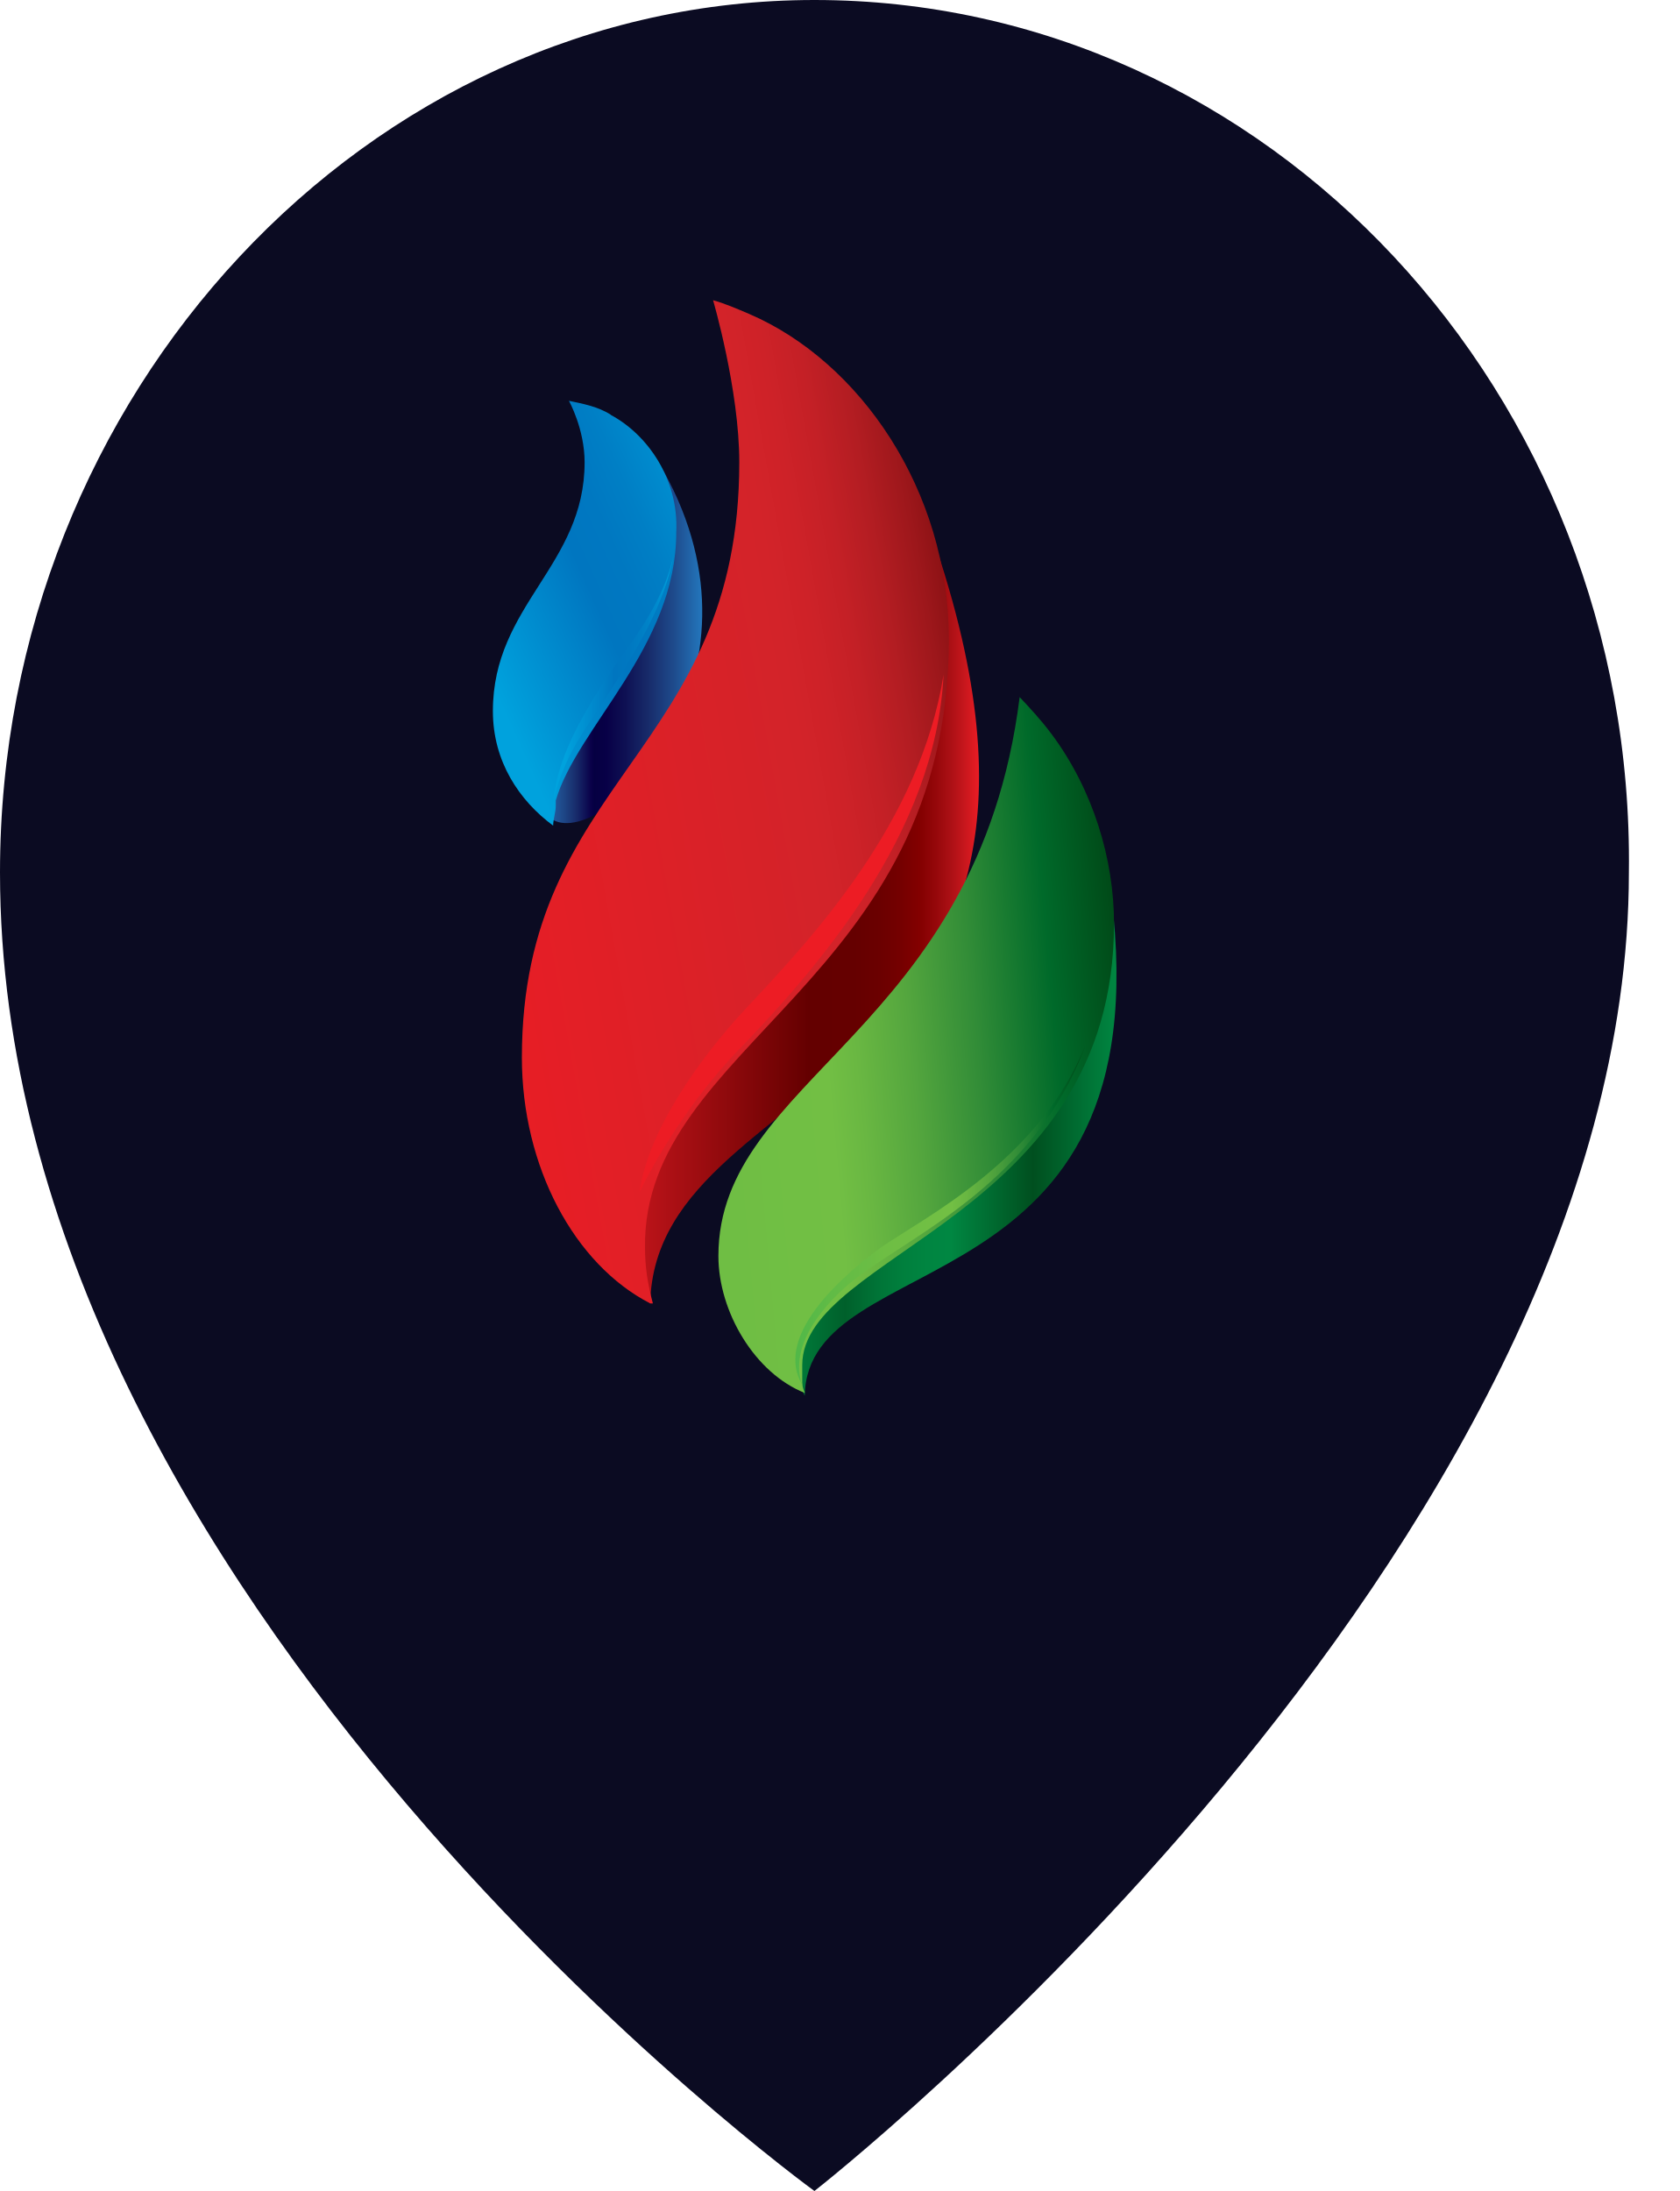
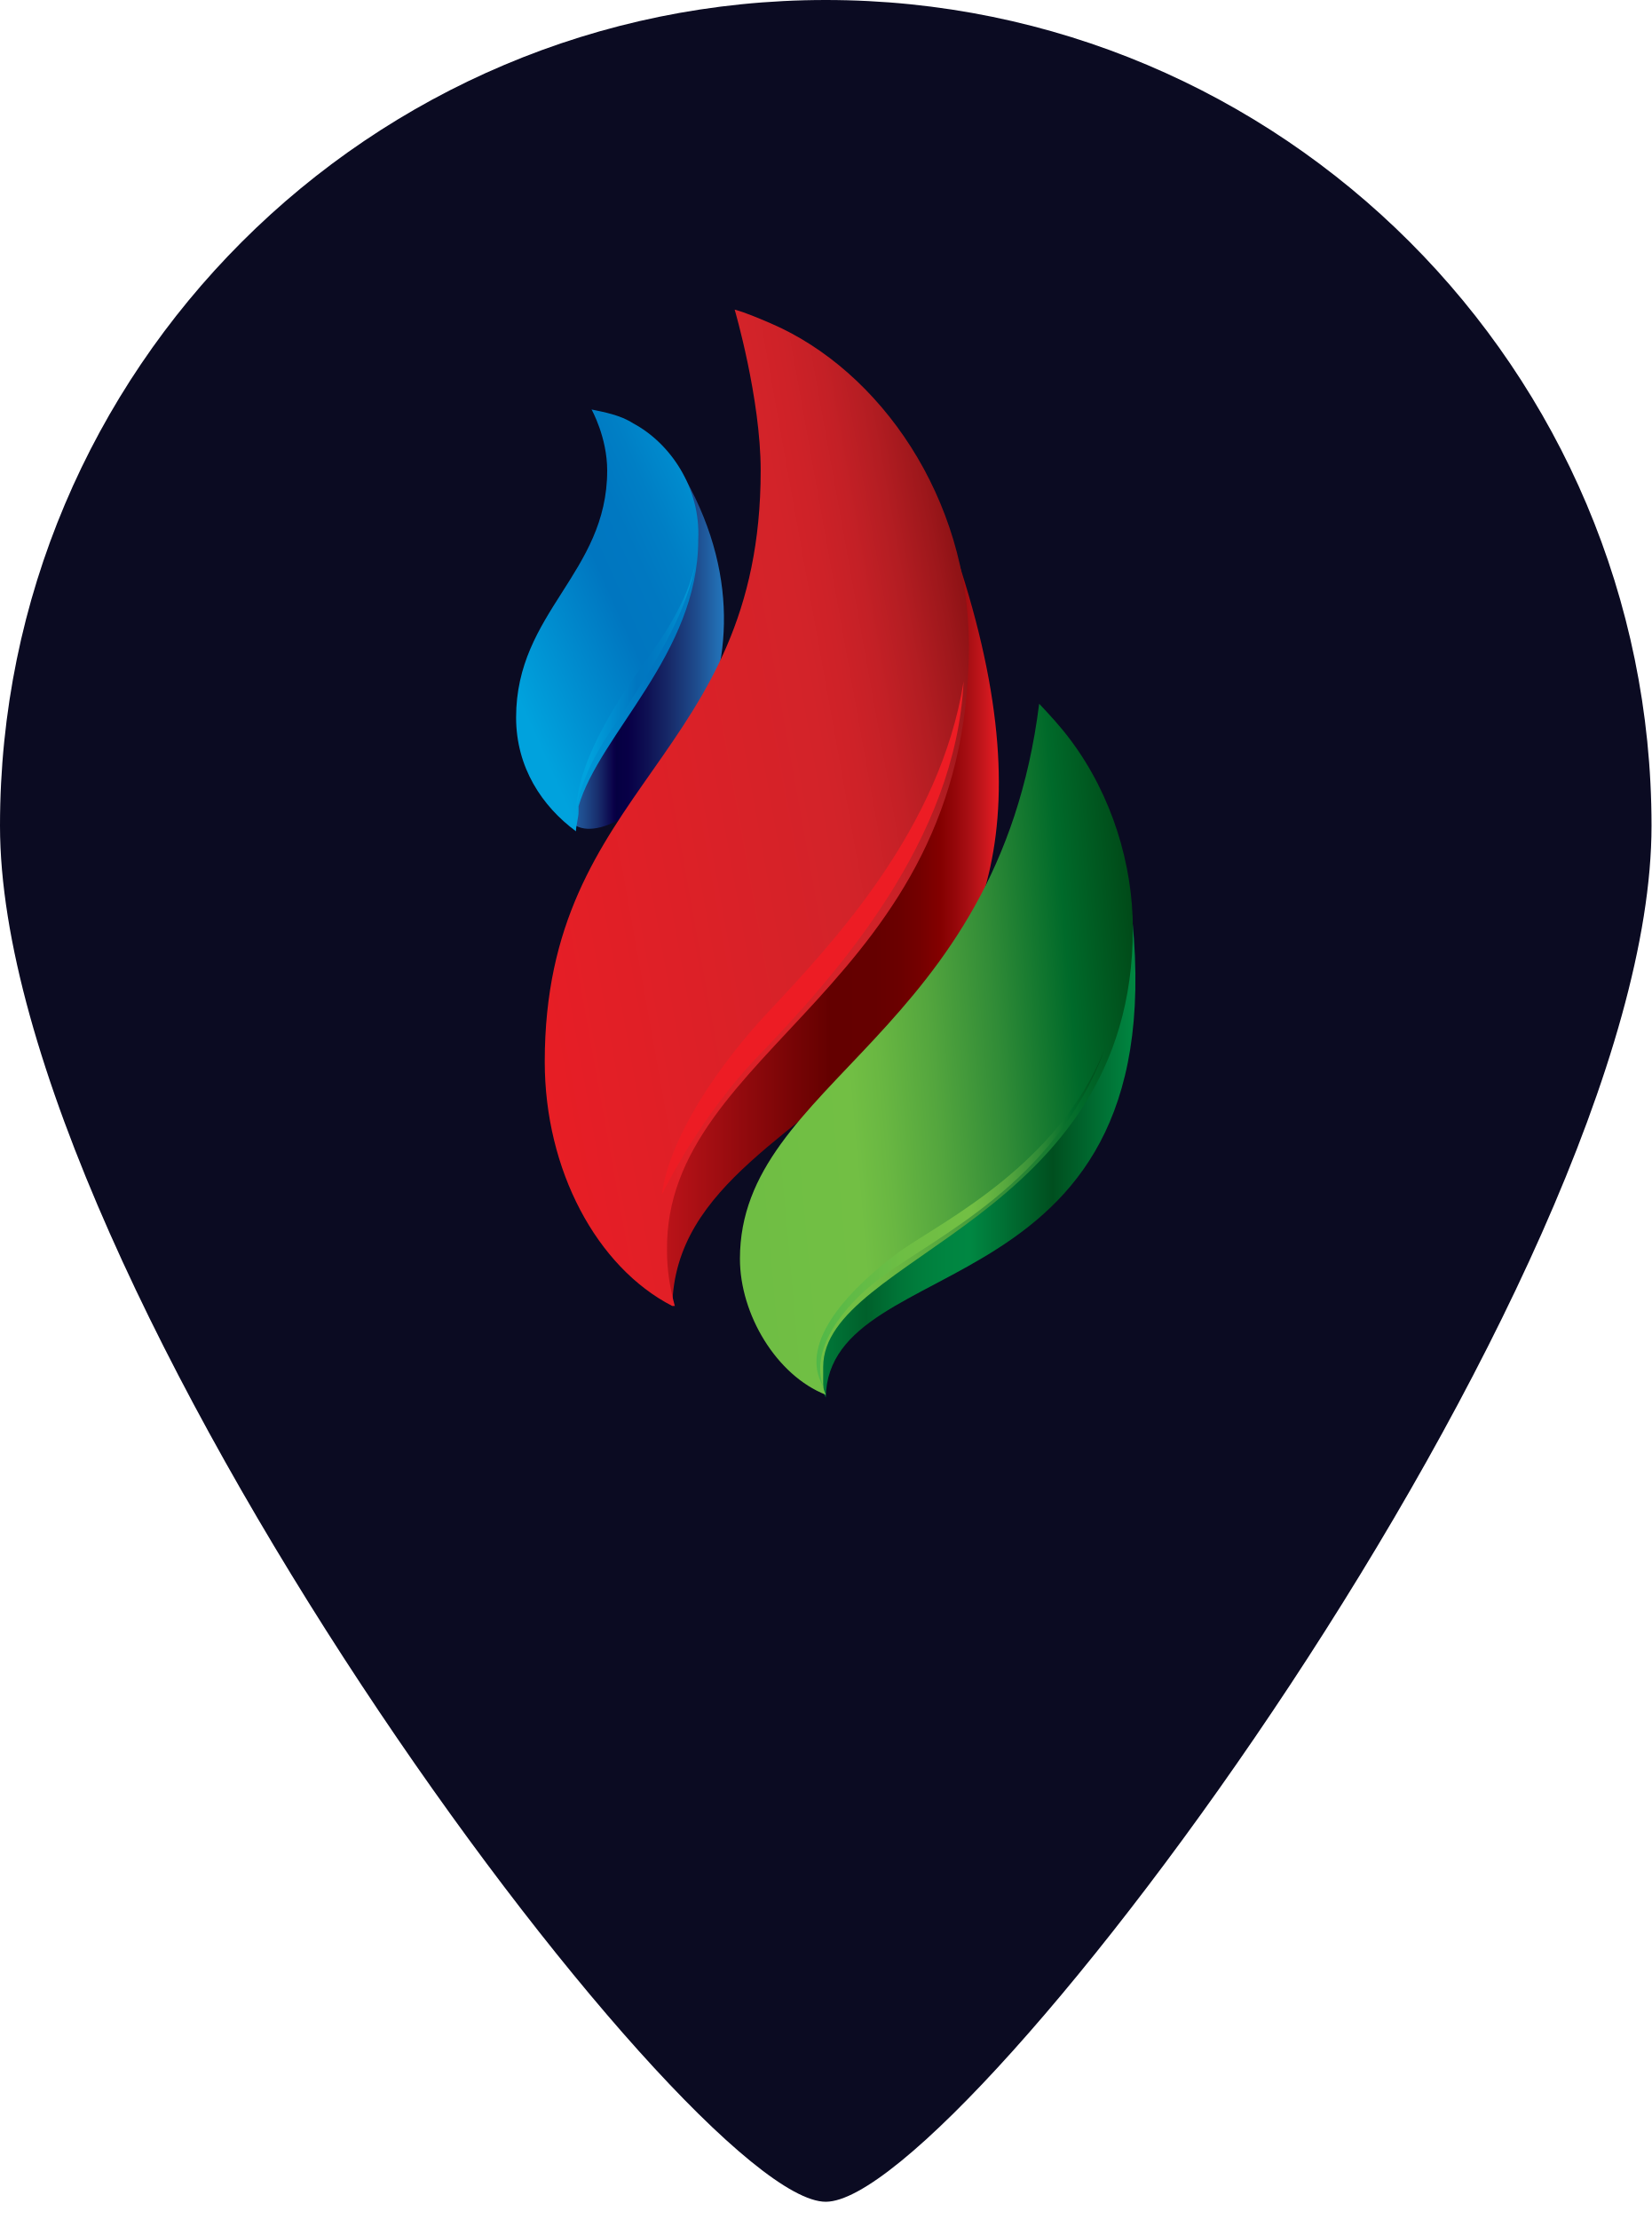
- <svg xmlns="http://www.w3.org/2000/svg" fill="none" width="23" height="30" viewBox="0 0 23 30">
-   <path fill="#0B0B22" d="M11.152 0C5.031 0 0 5.389 0 11.946 0 21.916 11.152 30 11.152 30s11.152-8.713 11.152-18.054C22.388 5.389 17.357 0 11.152 0z" />
-   <path fill="url(#paint0_linear)" d="M8.903 17.848c.072-3.367 7.067-2.755 3.48-11.518C9.477 8.014 7.253 15.897 8.903 17.848z" />
-   <path fill="url(#paint1_linear)" d="M7.577 11.229c.717.383 3.085-1.952 1.507-4.783-1.937 1.492-2.117 3.444-1.507 4.783z" />
-   <path fill="url(#paint2_linear)" d="M11.019 19.111c.036-2.105 4.915-1.11 4.197-6.849-1.865 2.564-5.955 3.138-4.197 6.849z" />
-   <path fill="url(#paint3_linear)" d="M12.992 8.741c0-2.028-1.22-3.788-2.726-4.439-.179-.077-.359-.153-.502-.191 0 0 .359 1.224.359 2.219 0 3.98-2.977 4.324-2.977 8.15 0 1.492.717 2.832 1.758 3.367h.036c-.072-.268-.108-.497-.108-.765-.036-2.793 4.161-3.635 4.161-8.342z" />
-   <path fill="url(#paint4_linear)" d="M14.392 10.042c-.143-.191-.287-.344-.43-.497-.574 4.592-4.125 5.204-4.125 7.653 0 .765.502 1.607 1.184 1.875-.036-.077-.036-.115-.036-.191v-.191c0-1.531 4.269-2.028 4.269-6.046 0-.88-.287-1.837-.861-2.602z" />
-   <path fill="url(#paint5_linear)" d="M8.364 5.679c-.179-.115-.395-.153-.574-.191 0 0 .215.383.215.842 0 1.416-1.256 1.952-1.256 3.406 0 .689.359 1.224.825 1.569 0-.076.036-.191.036-.268v-.076c.287-.995 1.65-2.105 1.65-3.673.036-.727-.395-1.339-.897-1.607z" />
-   <path fill="#ED1C24" d="M8.758 16.318c.108-.803.789-1.798 1.471-2.526.897-.957 2.368-2.526 2.691-4.554-.108 2.181-1.722 4.018-2.87 5.204-.502.536-.969 1.224-1.291 1.875z" />
-   <path fill="url(#paint6_linear)" d="M10.983 18.958c-.359-.612.395-1.377 1.076-1.875.61-.421 2.152-1.186 2.798-2.755-.682 1.837-2.332 2.564-3.085 3.138-.323.23-1.004.88-.789 1.492z" />
-   <path fill="url(#paint7_linear)" d="M7.574 11.075c0-.842.789-1.875 1.112-2.334.395-.574.502-.957.538-1.148-.108.651-.502 1.301-.897 1.913-.179.306-.682.88-.753 1.569z" />
+ <svg xmlns="http://www.w3.org/2000/svg" width="32" height="43" viewBox="0 0 32 43" fill="none">
+   <path d="M16 0C7.164 0 0 7.164 0 16C0 24.836 13.334 42.666 16 42.666C18.667 42.666 32 24.836 32 16C32 7.164 24.836 0 16 0Z" fill="#0B0B22" />
+   <path d="M13.026 25.307C13.126 20.574 22.958 21.434 17.916 9.119C13.832 11.485 10.706 22.564 13.026 25.307Z" fill="url(#paint0_linear_4_41)" />
+   <path d="M11.162 16.003C12.171 16.54 15.498 13.26 13.28 9.28C10.557 11.378 10.305 14.12 11.162 16.003Z" fill="url(#paint1_linear_4_41)" />
+   <path d="M16 27.082C16.05 24.124 22.907 25.522 21.899 17.455C19.277 21.058 13.529 21.865 16 27.082V27.082Z" fill="url(#paint2_linear_4_41)" />
+   <path d="M18.773 12.507C18.773 9.657 17.058 7.183 14.941 6.269C14.689 6.161 14.437 6.054 14.235 6C14.235 6 14.739 7.721 14.739 9.119C14.739 14.712 10.555 15.196 10.555 20.574C10.555 22.672 11.563 24.554 13.025 25.307H13.075C12.975 24.93 12.924 24.608 12.924 24.231C12.874 20.305 18.773 19.122 18.773 12.507V12.507Z" fill="url(#paint3_linear_4_41)" />
+   <path d="M20.74 14.336C20.539 14.067 20.337 13.852 20.135 13.637C19.328 20.09 14.337 20.951 14.337 24.393C14.337 25.468 15.043 26.651 16.001 27.028C15.95 26.92 15.95 26.866 15.95 26.759V26.49C15.95 24.339 21.95 23.64 21.95 17.993C21.95 16.756 21.547 15.411 20.74 14.336V14.336Z" fill="url(#paint4_linear_4_41)" />
+   <path d="M12.269 8.204C12.017 8.042 11.714 7.988 11.462 7.935C11.462 7.935 11.765 8.472 11.765 9.118C11.765 11.108 10 11.861 10 13.904C10 14.872 10.504 15.625 11.16 16.109C11.16 16.002 11.21 15.84 11.21 15.733V15.625C11.613 14.227 13.529 12.667 13.529 10.462C13.58 9.44 12.975 8.58 12.269 8.204V8.204Z" fill="url(#paint5_linear_4_41)" />
+   <path d="M12.822 23.155C12.973 22.026 13.931 20.628 14.889 19.606C16.149 18.262 18.217 16.057 18.671 13.206C18.519 16.272 16.25 18.853 14.637 20.52C13.931 21.273 13.276 22.241 12.822 23.155V23.155Z" fill="#ED1C24" />
+   <path d="M15.95 26.866C15.445 26.005 16.504 24.93 17.462 24.23C18.319 23.639 20.487 22.563 21.395 20.358C20.437 22.94 18.117 23.962 17.059 24.768C16.605 25.091 15.647 26.005 15.95 26.866Z" fill="url(#paint6_linear_4_41)" />
+   <path d="M11.158 15.788C11.158 14.604 12.268 13.152 12.721 12.507C13.276 11.7 13.427 11.163 13.478 10.894C13.326 11.808 12.772 12.722 12.217 13.583C11.965 14.013 11.259 14.82 11.158 15.788V15.788Z" fill="url(#paint7_linear_4_41)" />
  <defs>
-     <linearGradient id="paint0_linear" x1="8.35" x2="13.406" y1="17.827" y2="17.827" gradientUnits="userSpaceOnUse">
+     <linearGradient id="paint0_linear_4_41" x1="12.249" y1="25.276" x2="19.355" y2="25.276" gradientUnits="userSpaceOnUse">
      <stop stop-color="#CC171E" />
-       <stop offset=".54" stop-color="#640000" />
-       <stop offset=".662" stop-color="#650000" />
-       <stop offset=".732" stop-color="#6B0000" />
-       <stop offset=".788" stop-color="#750000" />
-       <stop offset=".838" stop-color="#830000" />
-       <stop offset=".882" stop-color="#95070A" />
-       <stop offset=".924" stop-color="#AC1015" />
-       <stop offset=".962" stop-color="#C8171D" />
-       <stop offset=".998" stop-color="#E91C24" />
+       <stop offset="0.54" stop-color="#640000" />
+       <stop offset="0.662" stop-color="#650000" />
+       <stop offset="0.732" stop-color="#6B0000" />
+       <stop offset="0.788" stop-color="#750000" />
+       <stop offset="0.838" stop-color="#830000" />
+       <stop offset="0.882" stop-color="#95070A" />
+       <stop offset="0.924" stop-color="#AC1015" />
+       <stop offset="0.962" stop-color="#C8171D" />
+       <stop offset="0.998" stop-color="#E91C24" />
      <stop offset="1" stop-color="#ED1C24" />
    </linearGradient>
-     <linearGradient id="paint1_linear" x1="7.256" x2="9.608" y1="11.297" y2="11.297" gradientUnits="userSpaceOnUse">
+     <linearGradient id="paint1_linear_4_41" x1="10.712" y1="16.099" x2="14.017" y2="16.099" gradientUnits="userSpaceOnUse">
      <stop stop-color="#2376BC" />
-       <stop offset=".043" stop-color="#226FB4" />
-       <stop offset=".105" stop-color="#2161A5" />
-       <stop offset=".181" stop-color="#1F4C8D" />
-       <stop offset=".266" stop-color="#182D6C" />
-       <stop offset=".358" stop-color="#090048" />
-       <stop offset=".374" stop-color="#050042" />
-       <stop offset=".445" stop-color="#080047" />
-       <stop offset=".553" stop-color="#0E1053" />
-       <stop offset=".684" stop-color="#172A69" />
-       <stop offset=".834" stop-color="#1E4A8B" />
-       <stop offset=".998" stop-color="#2375BB" />
+       <stop offset="0.043" stop-color="#226FB4" />
+       <stop offset="0.105" stop-color="#2161A5" />
+       <stop offset="0.181" stop-color="#1F4C8D" />
+       <stop offset="0.266" stop-color="#182D6C" />
+       <stop offset="0.358" stop-color="#090048" />
+       <stop offset="0.374" stop-color="#050042" />
+       <stop offset="0.445" stop-color="#080047" />
+       <stop offset="0.553" stop-color="#0E1053" />
+       <stop offset="0.684" stop-color="#172A69" />
+       <stop offset="0.834" stop-color="#1E4A8B" />
+       <stop offset="0.998" stop-color="#2375BB" />
      <stop offset="1" stop-color="#2376BC" />
    </linearGradient>
-     <linearGradient id="paint2_linear" x1="10.591" x2="15.3" y1="19.126" y2="19.126" gradientUnits="userSpaceOnUse">
+     <linearGradient id="paint2_linear_4_41" x1="15.399" y1="27.102" x2="22.016" y2="27.102" gradientUnits="userSpaceOnUse">
      <stop stop-color="#008742" />
-       <stop offset=".209" stop-color="#00602B" />
-       <stop offset=".231" stop-color="#00652E" />
-       <stop offset=".303" stop-color="#007437" />
-       <stop offset=".376" stop-color="#007F3D" />
-       <stop offset=".447" stop-color="#008541" />
-       <stop offset=".515" stop-color="#008742" />
-       <stop offset=".755" stop-color="#004F1F" />
+       <stop offset="0.209" stop-color="#00602B" />
+       <stop offset="0.231" stop-color="#00652E" />
+       <stop offset="0.303" stop-color="#007437" />
+       <stop offset="0.376" stop-color="#007F3D" />
+       <stop offset="0.447" stop-color="#008541" />
+       <stop offset="0.515" stop-color="#008742" />
+       <stop offset="0.755" stop-color="#004F1F" />
      <stop offset="1" stop-color="#008742" />
    </linearGradient>
-     <linearGradient id="paint3_linear" x1="7.257" x2="15.796" y1="23.377" y2="21.847" gradientUnits="userSpaceOnUse">
+     <linearGradient id="paint3_linear_4_41" x1="10.713" y1="33.077" x2="22.714" y2="30.927" gradientUnits="userSpaceOnUse">
      <stop stop-color="#ED1C24" />
-       <stop offset=".687" stop-color="#D32329" />
-       <stop offset=".74" stop-color="#CE2228" />
-       <stop offset=".798" stop-color="#C42026" />
-       <stop offset=".86" stop-color="#B31D22" />
-       <stop offset=".922" stop-color="#9D171B" />
-       <stop offset=".986" stop-color="#810E10" />
+       <stop offset="0.687" stop-color="#D32329" />
+       <stop offset="0.74" stop-color="#CE2228" />
+       <stop offset="0.798" stop-color="#C42026" />
+       <stop offset="0.86" stop-color="#B31D22" />
+       <stop offset="0.922" stop-color="#9D171B" />
+       <stop offset="0.986" stop-color="#810E10" />
      <stop offset="1" stop-color="#7A0B0C" />
    </linearGradient>
-     <linearGradient id="paint4_linear" x1="7.25" x2="16.262" y1="23.799" y2="22.985" gradientUnits="userSpaceOnUse">
+     <linearGradient id="paint4_linear_4_41" x1="10.703" y1="33.67" x2="23.369" y2="32.526" gradientUnits="userSpaceOnUse">
      <stop stop-color="#50B848" />
-       <stop offset=".129" stop-color="#61BB46" />
-       <stop offset=".312" stop-color="#6EBE44" />
-       <stop offset=".54" stop-color="#72BF44" />
-       <stop offset=".589" stop-color="#69B742" />
-       <stop offset=".669" stop-color="#54A63E" />
-       <stop offset=".771" stop-color="#318C37" />
-       <stop offset=".888" stop-color="#006A2A" />
+       <stop offset="0.129" stop-color="#61BB46" />
+       <stop offset="0.312" stop-color="#6EBE44" />
+       <stop offset="0.54" stop-color="#72BF44" />
+       <stop offset="0.589" stop-color="#69B742" />
+       <stop offset="0.669" stop-color="#54A63E" />
+       <stop offset="0.771" stop-color="#318C37" />
+       <stop offset="0.888" stop-color="#006A2A" />
      <stop offset="1" stop-color="#004817" />
    </linearGradient>
-     <linearGradient id="paint5_linear" x1="8.017" x2="11.976" y1="13.389" y2="11.606" gradientUnits="userSpaceOnUse">
-       <stop offset=".11" stop-color="#00A2DD" />
-       <stop offset=".515" stop-color="#0076C0" />
-       <stop offset=".638" stop-color="#0078C1" />
-       <stop offset=".751" stop-color="#007FC5" />
-       <stop offset=".862" stop-color="#008ACD" />
-       <stop offset=".97" stop-color="#009CD9" />
+     <linearGradient id="paint5_linear_4_41" x1="11.781" y1="19.04" x2="17.345" y2="16.534" gradientUnits="userSpaceOnUse">
+       <stop offset="0.11" stop-color="#00A2DD" />
+       <stop offset="0.515" stop-color="#0076C0" />
+       <stop offset="0.638" stop-color="#0078C1" />
+       <stop offset="0.751" stop-color="#007FC5" />
+       <stop offset="0.862" stop-color="#008ACD" />
+       <stop offset="0.97" stop-color="#009CD9" />
      <stop offset="1" stop-color="#00A2DD" />
    </linearGradient>
-     <linearGradient id="paint6_linear" x1="10.878" x2="14.861" y1="18.967" y2="18.967" gradientUnits="userSpaceOnUse">
+     <linearGradient id="paint6_linear_4_41" x1="15.802" y1="26.879" x2="21.399" y2="26.879" gradientUnits="userSpaceOnUse">
      <stop stop-color="#50B848" />
-       <stop offset=".129" stop-color="#61BB46" />
-       <stop offset=".312" stop-color="#6EBE44" />
-       <stop offset=".54" stop-color="#72BF44" />
-       <stop offset=".589" stop-color="#69B742" />
-       <stop offset=".669" stop-color="#54A63E" />
-       <stop offset=".771" stop-color="#318C37" />
-       <stop offset=".888" stop-color="#006A2A" />
+       <stop offset="0.129" stop-color="#61BB46" />
+       <stop offset="0.312" stop-color="#6EBE44" />
+       <stop offset="0.54" stop-color="#72BF44" />
+       <stop offset="0.589" stop-color="#69B742" />
+       <stop offset="0.669" stop-color="#54A63E" />
+       <stop offset="0.771" stop-color="#318C37" />
+       <stop offset="0.888" stop-color="#006A2A" />
      <stop offset="1" stop-color="#004817" />
    </linearGradient>
-     <linearGradient id="paint7_linear" x1="7.556" x2="9.219" y1="11.094" y2="11.094" gradientUnits="userSpaceOnUse">
-       <stop offset=".11" stop-color="#00A2DD" />
-       <stop offset=".515" stop-color="#0076C0" />
-       <stop offset=".638" stop-color="#0078C1" />
-       <stop offset=".751" stop-color="#007FC5" />
-       <stop offset=".862" stop-color="#008ACD" />
-       <stop offset=".97" stop-color="#009CD9" />
+     <linearGradient id="paint7_linear_4_41" x1="11.133" y1="15.813" x2="13.47" y2="15.813" gradientUnits="userSpaceOnUse">
+       <stop offset="0.11" stop-color="#00A2DD" />
+       <stop offset="0.515" stop-color="#0076C0" />
+       <stop offset="0.638" stop-color="#0078C1" />
+       <stop offset="0.751" stop-color="#007FC5" />
+       <stop offset="0.862" stop-color="#008ACD" />
+       <stop offset="0.97" stop-color="#009CD9" />
      <stop offset="1" stop-color="#00A2DD" />
    </linearGradient>
  </defs>
</svg>
